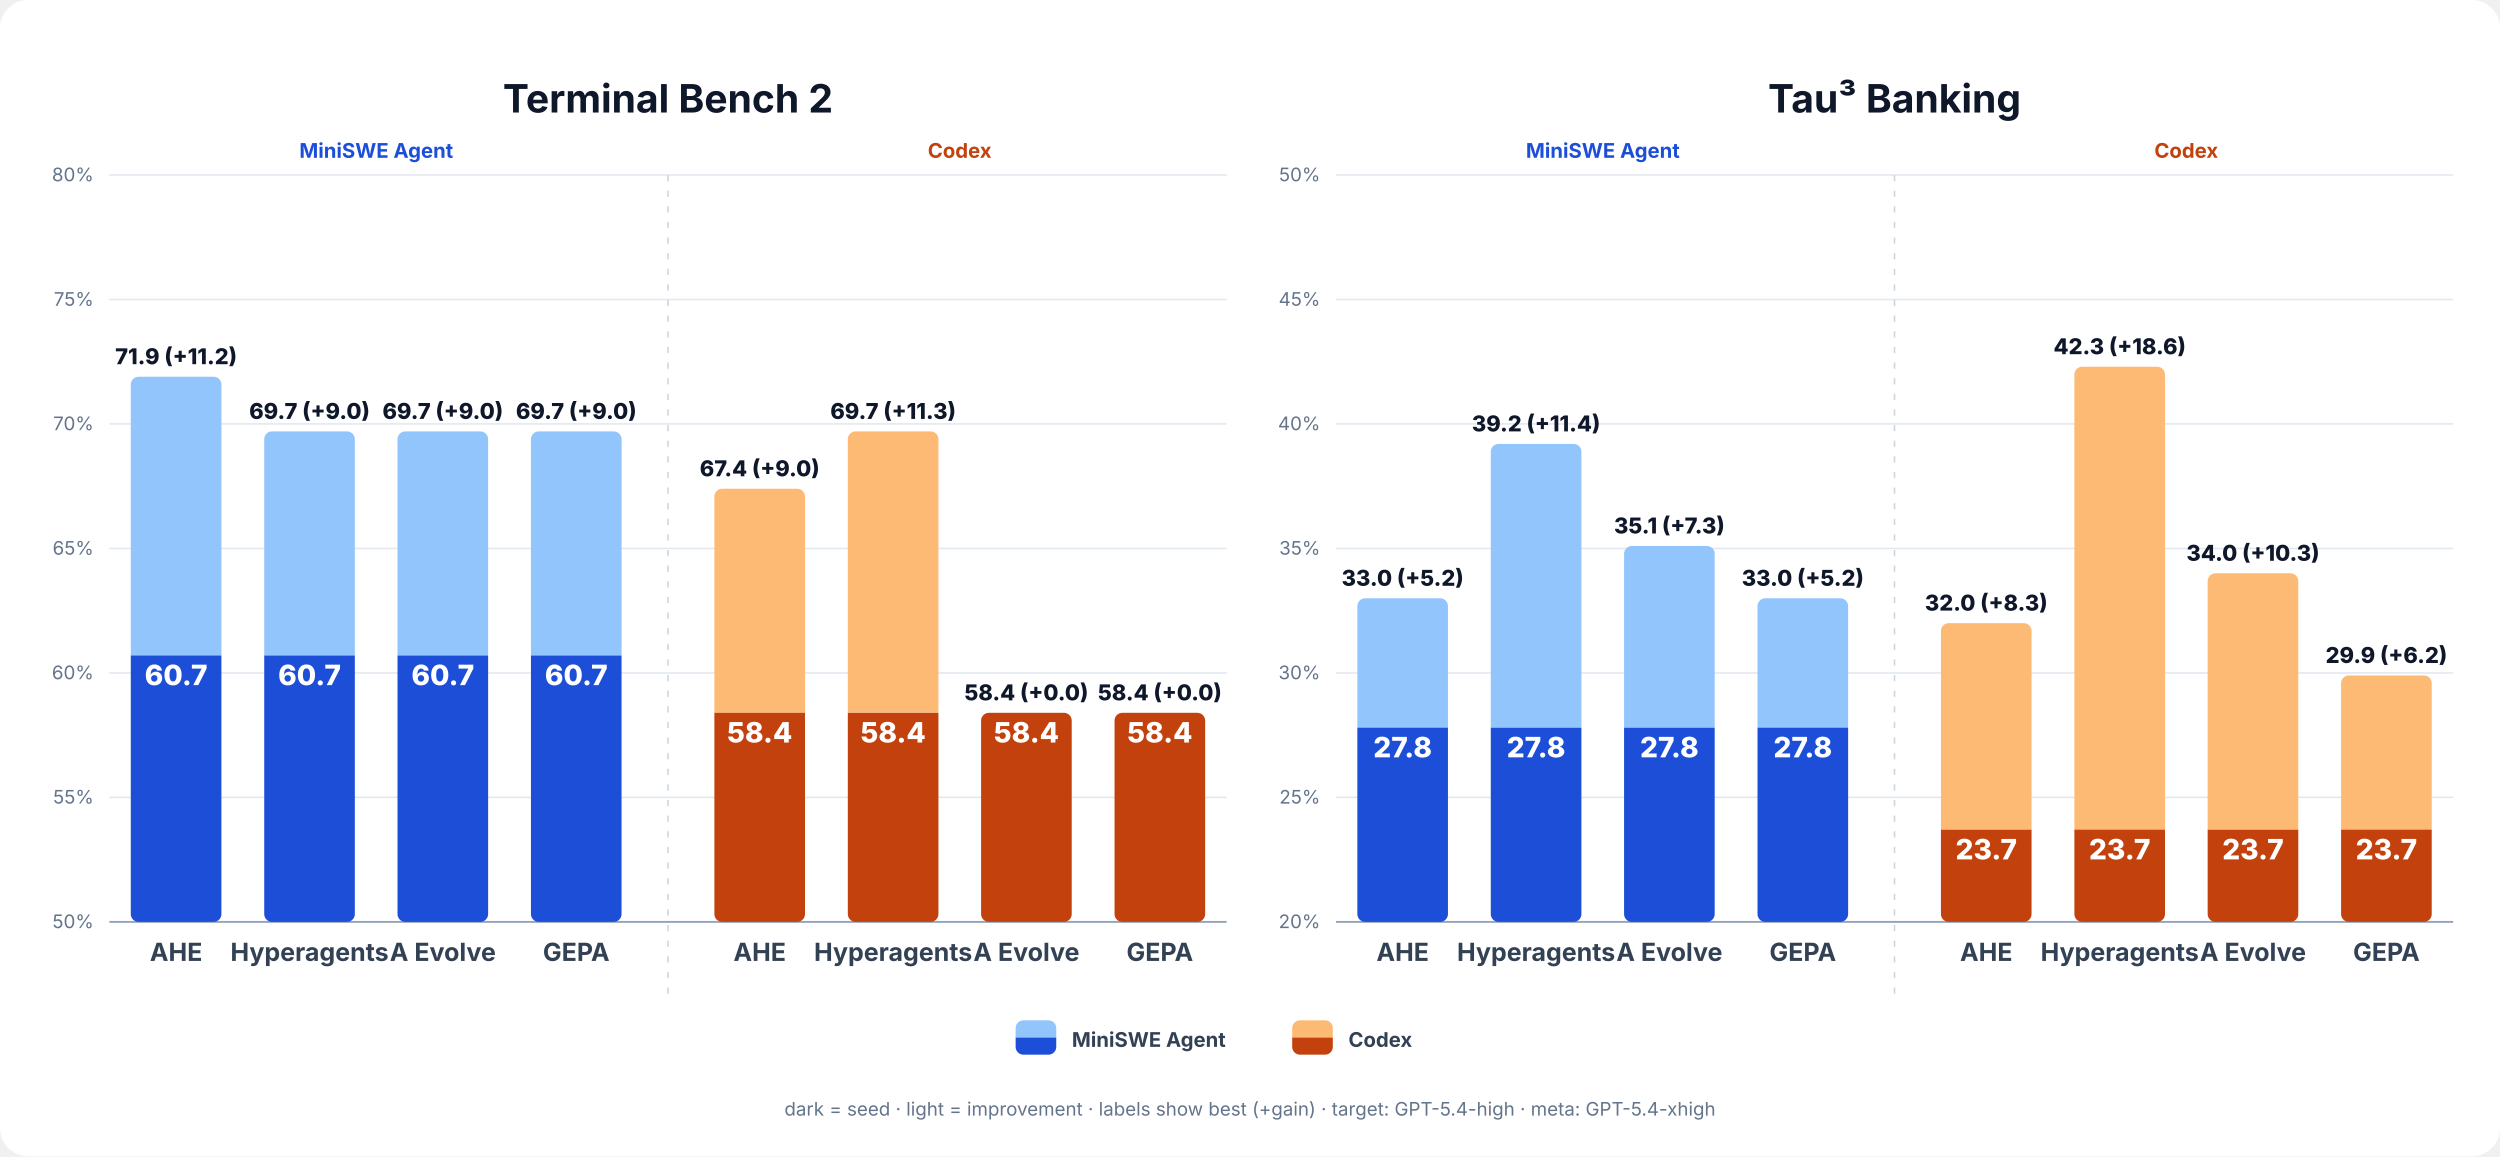
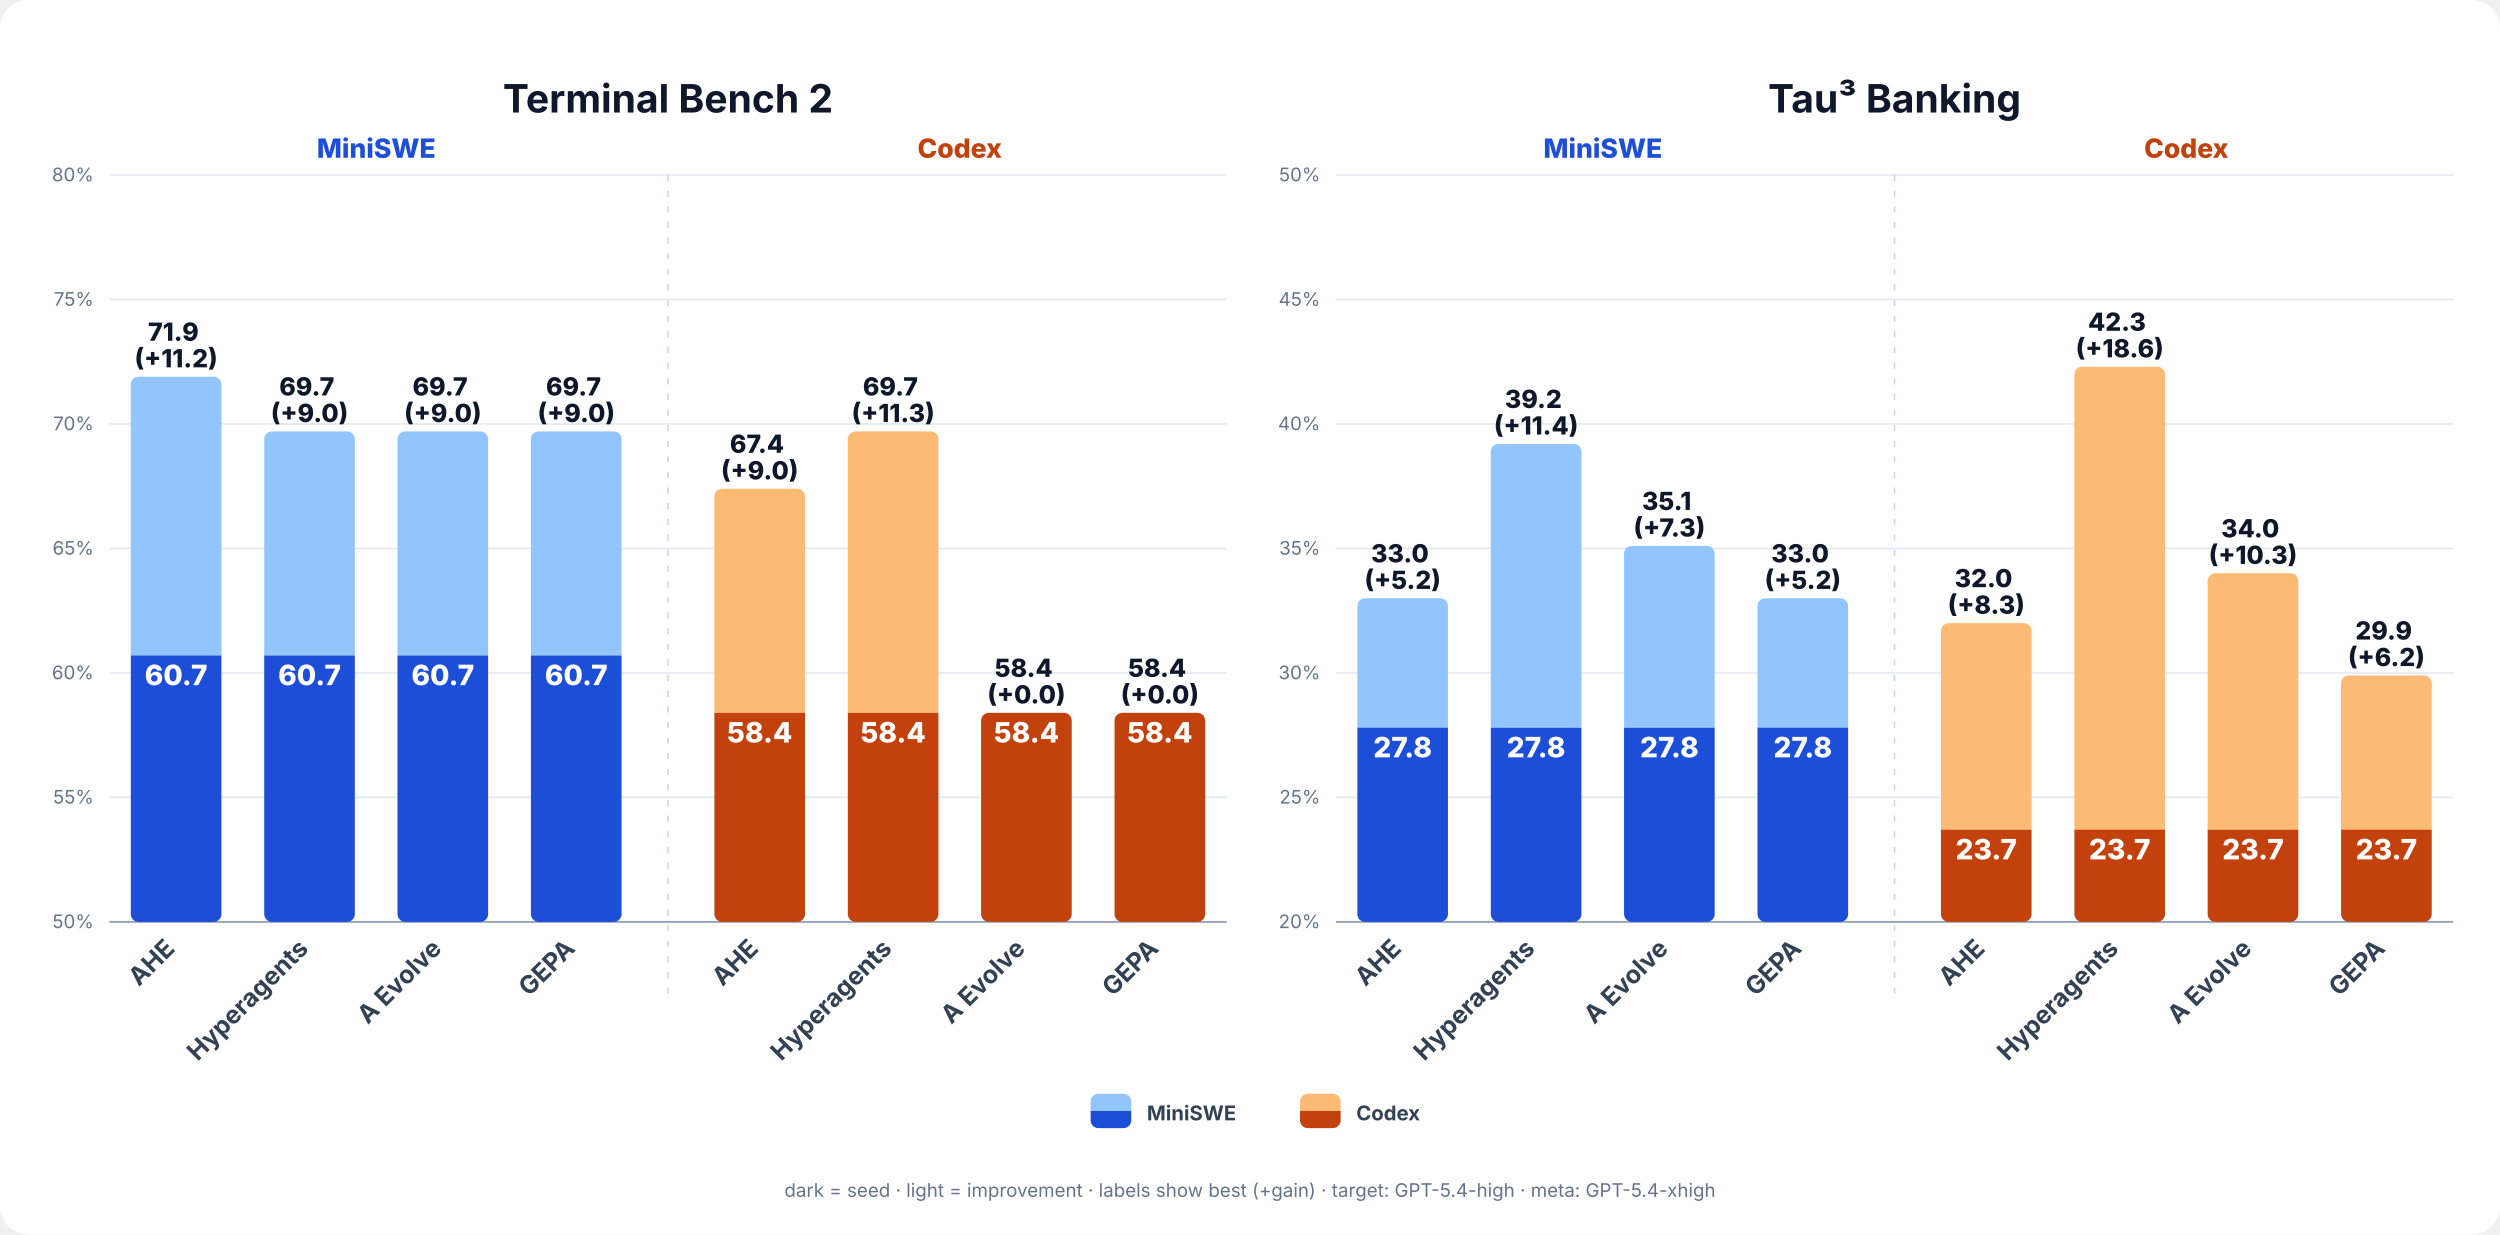
- <svg xmlns="http://www.w3.org/2000/svg" width="1600" height="740" viewBox="0 0 1600 740" role="img" aria-labelledby="title desc">
-   <rect width="1600" height="740" rx="18" fill="#FFFFFF" />
-   <style>text{font-family:Inter,ui-sans-serif,system-ui,-apple-system,BlinkMacSystemFont,"Segoe UI",sans-serif}.title{font-size:25px;font-weight:750;fill:#0F172A}.axis{font-size:12px;fill:#64748B}.method{font-size:16px;font-weight:750;fill:#334155}.seed{font-size:18px;font-weight:800;fill:#FFFFFF}.best{font-size:14px;font-weight:800;fill:#0F172A}.agent{font-size:13px;font-weight:750}.legend{font-size:13px;font-weight:650;fill:#334155}.note{font-size:12px;fill:#64748B}</style>
+ <svg xmlns="http://www.w3.org/2000/svg" width="1600" height="790" viewBox="0 0 1600 790" role="img" aria-labelledby="title desc">
+   <rect width="1600" height="790" rx="18" fill="#FFFFFF" />
+   <style>text{font-family:Inter,ui-sans-serif,system-ui,-apple-system,BlinkMacSystemFont,"Segoe UI",sans-serif}.title{font-size:25px;font-weight:750;fill:#0F172A}.axis{font-size:12px;fill:#64748B}.method{font-size:16px;font-weight:750;fill:#334155}.seed{font-size:18px;font-weight:800;fill:#FFFFFF}.best{font-size:16px;font-weight:800;fill:#0F172A}.agent{font-size:17px;font-weight:800}.legend{font-size:13px;font-weight:650;fill:#334155}.note{font-size:12px;fill:#64748B}</style>
  <text class="title" x="427.5" y="72" text-anchor="middle">Terminal Bench 2</text>
  <line x1="70.0" y1="590.0" x2="785.0" y2="590.0" stroke="#E2E8F0" />
  <text class="axis" x="60.0" y="594.0" text-anchor="end">50%</text>
  <line x1="70.0" y1="510.3" x2="785.0" y2="510.3" stroke="#E2E8F0" />
  <text class="axis" x="60.0" y="514.3" text-anchor="end">55%</text>
  <line x1="70.0" y1="430.7" x2="785.0" y2="430.7" stroke="#E2E8F0" />
  <text class="axis" x="60.0" y="434.7" text-anchor="end">60%</text>
  <line x1="70.0" y1="351.0" x2="785.0" y2="351.0" stroke="#E2E8F0" />
  <text class="axis" x="60.0" y="355.0" text-anchor="end">65%</text>
  <line x1="70.0" y1="271.3" x2="785.0" y2="271.3" stroke="#E2E8F0" />
  <text class="axis" x="60.0" y="275.3" text-anchor="end">70%</text>
  <line x1="70.0" y1="191.7" x2="785.0" y2="191.7" stroke="#E2E8F0" />
  <text class="axis" x="60.0" y="195.7" text-anchor="end">75%</text>
  <line x1="70.0" y1="112.0" x2="785.0" y2="112.0" stroke="#E2E8F0" />
  <text class="axis" x="60.0" y="116.0" text-anchor="end">80%</text>
  <line x1="70.0" y1="590" x2="785.0" y2="590" stroke="#94A3B8" stroke-width="1.2" />
  <line x1="427.5" y1="112" x2="427.5" y2="637" stroke="#CBD5E1" stroke-dasharray="4 6" />
-   <text class="agent" x="240.8" y="101" text-anchor="middle" fill="#1D4ED8">MiniSWE Agent</text>
+   <text class="agent" x="240.8" y="101" text-anchor="middle" fill="#1D4ED8">MiniSWE</text>
  <defs>
    <clipPath id="b-0-0-0">
      <rect x="83.7" y="241.1" width="58" height="348.9" rx="5" />
    </clipPath>
  </defs>
  <g clip-path="url(#b-0-0-0)">
    <rect x="83.7" y="241.1" width="58" height="178.5" fill="#93C5FD" />
    <rect x="83.7" y="419.5" width="58" height="170.5" fill="#1D4ED8" />
  </g>
  <text class="seed" x="112.7" y="438.5" text-anchor="middle">60.7</text>
-   <text class="best" x="112.7" y="233.1" text-anchor="middle">71.9 (+11.2)</text>
-   <text class="method" x="112.7" y="615" text-anchor="middle">AHE</text>
+   <text class="best" x="112.7" y="218.1" text-anchor="middle">
+     <tspan x="112.7">71.9</tspan>
+     <tspan x="112.7" dy="17">(+11.2)</tspan>
+   </text>
+   <text class="method" x="112.7" y="608" text-anchor="end" transform="rotate(-45 112.7 608)">AHE</text>
  <defs>
    <clipPath id="b-0-0-1">
      <rect x="169.1" y="276.1" width="58" height="313.9" rx="5" />
    </clipPath>
  </defs>
  <g clip-path="url(#b-0-0-1)">
    <rect x="169.1" y="276.1" width="58" height="143.4" fill="#93C5FD" />
    <rect x="169.1" y="419.5" width="58" height="170.5" fill="#1D4ED8" />
  </g>
  <text class="seed" x="198.1" y="438.5" text-anchor="middle">60.7</text>
-   <text class="best" x="198.1" y="268.1" text-anchor="middle">69.7 (+9.0)</text>
-   <text class="method" x="198.1" y="615" text-anchor="middle">Hyperagents</text>
+   <text class="best" x="198.1" y="253.1" text-anchor="middle">
+     <tspan x="198.1">69.7</tspan>
+     <tspan x="198.1" dy="17">(+9.0)</tspan>
+   </text>
+   <text class="method" x="198.1" y="608" text-anchor="end" transform="rotate(-45 198.1 608)">Hyperagents</text>
  <defs>
    <clipPath id="b-0-0-2">
      <rect x="254.4" y="276.1" width="58" height="313.9" rx="5" />
    </clipPath>
  </defs>
  <g clip-path="url(#b-0-0-2)">
    <rect x="254.4" y="276.1" width="58" height="143.4" fill="#93C5FD" />
    <rect x="254.4" y="419.5" width="58" height="170.5" fill="#1D4ED8" />
  </g>
  <text class="seed" x="283.4" y="438.5" text-anchor="middle">60.7</text>
-   <text class="best" x="283.4" y="268.1" text-anchor="middle">69.7 (+9.0)</text>
-   <text class="method" x="283.4" y="615" text-anchor="middle">A Evolve</text>
+   <text class="best" x="283.4" y="253.1" text-anchor="middle">
+     <tspan x="283.4">69.7</tspan>
+     <tspan x="283.4" dy="17">(+9.0)</tspan>
+   </text>
+   <text class="method" x="283.4" y="608" text-anchor="end" transform="rotate(-45 283.4 608)">A Evolve</text>
  <defs>
    <clipPath id="b-0-0-3">
      <rect x="339.8" y="276.1" width="58" height="313.9" rx="5" />
    </clipPath>
  </defs>
  <g clip-path="url(#b-0-0-3)">
    <rect x="339.8" y="276.1" width="58" height="143.4" fill="#93C5FD" />
    <rect x="339.8" y="419.5" width="58" height="170.5" fill="#1D4ED8" />
  </g>
  <text class="seed" x="368.8" y="438.5" text-anchor="middle">60.7</text>
-   <text class="best" x="368.8" y="268.1" text-anchor="middle">69.7 (+9.0)</text>
-   <text class="method" x="368.8" y="615" text-anchor="middle">GEPA</text>
+   <text class="best" x="368.8" y="253.1" text-anchor="middle">
+     <tspan x="368.8">69.7</tspan>
+     <tspan x="368.8" dy="17">(+9.0)</tspan>
+   </text>
+   <text class="method" x="368.8" y="608" text-anchor="end" transform="rotate(-45 368.8 608)">GEPA</text>
  <text class="agent" x="614.2" y="101" text-anchor="middle" fill="#C2410C">Codex</text>
  <defs>
    <clipPath id="b-0-1-0">
      <rect x="457.2" y="312.8" width="58" height="277.2" rx="5" />
    </clipPath>
  </defs>
  <g clip-path="url(#b-0-1-0)">
    <rect x="457.2" y="312.8" width="58" height="143.4" fill="#FDBA74" />
    <rect x="457.2" y="456.2" width="58" height="133.8" fill="#C2410C" />
  </g>
  <text class="seed" x="486.2" y="475.2" text-anchor="middle">58.4</text>
-   <text class="best" x="486.2" y="304.8" text-anchor="middle">67.4 (+9.0)</text>
-   <text class="method" x="486.2" y="615" text-anchor="middle">AHE</text>
+   <text class="best" x="486.2" y="289.8" text-anchor="middle">
+     <tspan x="486.2">67.4</tspan>
+     <tspan x="486.2" dy="17">(+9.0)</tspan>
+   </text>
+   <text class="method" x="486.2" y="608" text-anchor="end" transform="rotate(-45 486.2 608)">AHE</text>
  <defs>
    <clipPath id="b-0-1-1">
      <rect x="542.6" y="276.1" width="58" height="313.9" rx="5" />
    </clipPath>
  </defs>
  <g clip-path="url(#b-0-1-1)">
    <rect x="542.6" y="276.1" width="58" height="180.0" fill="#FDBA74" />
    <rect x="542.6" y="456.2" width="58" height="133.8" fill="#C2410C" />
  </g>
  <text class="seed" x="571.6" y="475.2" text-anchor="middle">58.4</text>
-   <text class="best" x="571.6" y="268.1" text-anchor="middle">69.7 (+11.3)</text>
-   <text class="method" x="571.6" y="615" text-anchor="middle">Hyperagents</text>
+   <text class="best" x="571.6" y="253.1" text-anchor="middle">
+     <tspan x="571.6">69.7</tspan>
+     <tspan x="571.6" dy="17">(+11.3)</tspan>
+   </text>
+   <text class="method" x="571.6" y="608" text-anchor="end" transform="rotate(-45 571.6 608)">Hyperagents</text>
  <defs>
    <clipPath id="b-0-1-2">
      <rect x="627.9" y="456.2" width="58" height="133.8" rx="5" />
    </clipPath>
  </defs>
  <g clip-path="url(#b-0-1-2)">
    <rect x="627.9" y="456.2" width="58" height="0.0" fill="#FDBA74" />
    <rect x="627.9" y="456.2" width="58" height="133.8" fill="#C2410C" />
  </g>
  <text class="seed" x="656.9" y="475.2" text-anchor="middle">58.4</text>
-   <text class="best" x="656.9" y="448.2" text-anchor="middle">58.4 (+0.0)</text>
-   <text class="method" x="656.9" y="615" text-anchor="middle">A Evolve</text>
+   <text class="best" x="656.9" y="433.2" text-anchor="middle">
+     <tspan x="656.9">58.4</tspan>
+     <tspan x="656.9" dy="17">(+0.0)</tspan>
+   </text>
+   <text class="method" x="656.9" y="608" text-anchor="end" transform="rotate(-45 656.9 608)">A Evolve</text>
  <defs>
    <clipPath id="b-0-1-3">
      <rect x="713.3" y="456.2" width="58" height="133.8" rx="5" />
    </clipPath>
  </defs>
  <g clip-path="url(#b-0-1-3)">
    <rect x="713.3" y="456.2" width="58" height="0.0" fill="#FDBA74" />
    <rect x="713.3" y="456.2" width="58" height="133.8" fill="#C2410C" />
  </g>
  <text class="seed" x="742.3" y="475.2" text-anchor="middle">58.4</text>
-   <text class="best" x="742.3" y="448.2" text-anchor="middle">58.4 (+0.0)</text>
-   <text class="method" x="742.3" y="615" text-anchor="middle">GEPA</text>
+   <text class="best" x="742.3" y="433.2" text-anchor="middle">
+     <tspan x="742.3">58.4</tspan>
+     <tspan x="742.3" dy="17">(+0.0)</tspan>
+   </text>
+   <text class="method" x="742.3" y="608" text-anchor="end" transform="rotate(-45 742.3 608)">GEPA</text>
  <text class="title" x="1212.5" y="72" text-anchor="middle">Tau³ Banking</text>
  <line x1="855.0" y1="590.0" x2="1570.0" y2="590.0" stroke="#E2E8F0" />
  <text class="axis" x="845.0" y="594.0" text-anchor="end">20%</text>
  <line x1="855.0" y1="510.3" x2="1570.0" y2="510.3" stroke="#E2E8F0" />
  <text class="axis" x="845.0" y="514.3" text-anchor="end">25%</text>
  <line x1="855.0" y1="430.7" x2="1570.0" y2="430.7" stroke="#E2E8F0" />
  <text class="axis" x="845.0" y="434.7" text-anchor="end">30%</text>
  <line x1="855.0" y1="351.0" x2="1570.0" y2="351.0" stroke="#E2E8F0" />
  <text class="axis" x="845.0" y="355.0" text-anchor="end">35%</text>
  <line x1="855.0" y1="271.3" x2="1570.0" y2="271.3" stroke="#E2E8F0" />
  <text class="axis" x="845.0" y="275.3" text-anchor="end">40%</text>
  <line x1="855.0" y1="191.7" x2="1570.0" y2="191.7" stroke="#E2E8F0" />
  <text class="axis" x="845.0" y="195.7" text-anchor="end">45%</text>
  <line x1="855.0" y1="112.0" x2="1570.0" y2="112.0" stroke="#E2E8F0" />
  <text class="axis" x="845.0" y="116.0" text-anchor="end">50%</text>
  <line x1="855.0" y1="590" x2="1570.0" y2="590" stroke="#94A3B8" stroke-width="1.2" />
  <line x1="1212.5" y1="112" x2="1212.5" y2="637" stroke="#CBD5E1" stroke-dasharray="4 6" />
-   <text class="agent" x="1025.8" y="101" text-anchor="middle" fill="#1D4ED8">MiniSWE Agent</text>
+   <text class="agent" x="1025.8" y="101" text-anchor="middle" fill="#1D4ED8">MiniSWE</text>
  <defs>
    <clipPath id="b-1-0-0">
      <rect x="868.7" y="382.9" width="58" height="207.1" rx="5" />
    </clipPath>
  </defs>
  <g clip-path="url(#b-1-0-0)">
    <rect x="868.7" y="382.9" width="58" height="82.9" fill="#93C5FD" />
    <rect x="868.7" y="465.7" width="58" height="124.3" fill="#1D4ED8" />
  </g>
  <text class="seed" x="897.7" y="484.7" text-anchor="middle">27.8</text>
-   <text class="best" x="897.7" y="374.9" text-anchor="middle">33.0 (+5.2)</text>
-   <text class="method" x="897.7" y="615" text-anchor="middle">AHE</text>
+   <text class="best" x="897.7" y="359.9" text-anchor="middle">
+     <tspan x="897.7">33.0</tspan>
+     <tspan x="897.7" dy="17">(+5.2)</tspan>
+   </text>
+   <text class="method" x="897.7" y="608" text-anchor="end" transform="rotate(-45 897.7 608)">AHE</text>
  <defs>
    <clipPath id="b-1-0-1">
      <rect x="954.1" y="284.1" width="58" height="305.9" rx="5" />
    </clipPath>
  </defs>
  <g clip-path="url(#b-1-0-1)">
    <rect x="954.1" y="284.1" width="58" height="181.6" fill="#93C5FD" />
    <rect x="954.1" y="465.7" width="58" height="124.3" fill="#1D4ED8" />
  </g>
  <text class="seed" x="983.1" y="484.7" text-anchor="middle">27.8</text>
-   <text class="best" x="983.1" y="276.1" text-anchor="middle">39.2 (+11.4)</text>
-   <text class="method" x="983.1" y="615" text-anchor="middle">Hyperagents</text>
+   <text class="best" x="983.1" y="261.1" text-anchor="middle">
+     <tspan x="983.1">39.2</tspan>
+     <tspan x="983.1" dy="17">(+11.4)</tspan>
+   </text>
+   <text class="method" x="983.1" y="608" text-anchor="end" transform="rotate(-45 983.1 608)">Hyperagents</text>
  <defs>
    <clipPath id="b-1-0-2">
      <rect x="1039.4" y="349.4" width="58" height="240.6" rx="5" />
    </clipPath>
  </defs>
  <g clip-path="url(#b-1-0-2)">
    <rect x="1039.4" y="349.4" width="58" height="116.3" fill="#93C5FD" />
    <rect x="1039.4" y="465.7" width="58" height="124.3" fill="#1D4ED8" />
  </g>
  <text class="seed" x="1068.4" y="484.7" text-anchor="middle">27.8</text>
-   <text class="best" x="1068.4" y="341.4" text-anchor="middle">35.1 (+7.3)</text>
-   <text class="method" x="1068.4" y="615" text-anchor="middle">A Evolve</text>
+   <text class="best" x="1068.4" y="326.4" text-anchor="middle">
+     <tspan x="1068.4">35.1</tspan>
+     <tspan x="1068.4" dy="17">(+7.3)</tspan>
+   </text>
+   <text class="method" x="1068.4" y="608" text-anchor="end" transform="rotate(-45 1068.4 608)">A Evolve</text>
  <defs>
    <clipPath id="b-1-0-3">
      <rect x="1124.8" y="382.9" width="58" height="207.1" rx="5" />
    </clipPath>
  </defs>
  <g clip-path="url(#b-1-0-3)">
    <rect x="1124.8" y="382.9" width="58" height="82.9" fill="#93C5FD" />
    <rect x="1124.8" y="465.7" width="58" height="124.3" fill="#1D4ED8" />
  </g>
  <text class="seed" x="1153.8" y="484.7" text-anchor="middle">27.8</text>
-   <text class="best" x="1153.8" y="374.9" text-anchor="middle">33.0 (+5.2)</text>
-   <text class="method" x="1153.8" y="615" text-anchor="middle">GEPA</text>
+   <text class="best" x="1153.8" y="359.9" text-anchor="middle">
+     <tspan x="1153.8">33.0</tspan>
+     <tspan x="1153.8" dy="17">(+5.2)</tspan>
+   </text>
+   <text class="method" x="1153.8" y="608" text-anchor="end" transform="rotate(-45 1153.8 608)">GEPA</text>
  <text class="agent" x="1399.2" y="101" text-anchor="middle" fill="#C2410C">Codex</text>
  <defs>
    <clipPath id="b-1-1-0">
      <rect x="1242.2" y="398.8" width="58" height="191.2" rx="5" />
    </clipPath>
  </defs>
  <g clip-path="url(#b-1-1-0)">
    <rect x="1242.2" y="398.8" width="58" height="132.2" fill="#FDBA74" />
    <rect x="1242.2" y="531.0" width="58" height="59.0" fill="#C2410C" />
  </g>
  <text class="seed" x="1271.2" y="550.0" text-anchor="middle">23.7</text>
-   <text class="best" x="1271.2" y="390.8" text-anchor="middle">32.0 (+8.3)</text>
-   <text class="method" x="1271.2" y="615" text-anchor="middle">AHE</text>
+   <text class="best" x="1271.2" y="375.8" text-anchor="middle">
+     <tspan x="1271.2">32.0</tspan>
+     <tspan x="1271.2" dy="17">(+8.3)</tspan>
+   </text>
+   <text class="method" x="1271.2" y="608" text-anchor="end" transform="rotate(-45 1271.2 608)">AHE</text>
  <defs>
    <clipPath id="b-1-1-1">
      <rect x="1327.6" y="234.7" width="58" height="355.3" rx="5" />
    </clipPath>
  </defs>
  <g clip-path="url(#b-1-1-1)">
    <rect x="1327.6" y="234.7" width="58" height="296.4" fill="#FDBA74" />
    <rect x="1327.6" y="531.0" width="58" height="59.0" fill="#C2410C" />
  </g>
  <text class="seed" x="1356.6" y="550.0" text-anchor="middle">23.7</text>
-   <text class="best" x="1356.6" y="226.7" text-anchor="middle">42.3 (+18.6)</text>
-   <text class="method" x="1356.6" y="615" text-anchor="middle">Hyperagents</text>
+   <text class="best" x="1356.6" y="211.7" text-anchor="middle">
+     <tspan x="1356.6">42.3</tspan>
+     <tspan x="1356.6" dy="17">(+18.6)</tspan>
+   </text>
+   <text class="method" x="1356.6" y="608" text-anchor="end" transform="rotate(-45 1356.6 608)">Hyperagents</text>
  <defs>
    <clipPath id="b-1-1-2">
      <rect x="1412.9" y="366.9" width="58" height="223.1" rx="5" />
    </clipPath>
  </defs>
  <g clip-path="url(#b-1-1-2)">
    <rect x="1412.9" y="366.9" width="58" height="164.1" fill="#FDBA74" />
    <rect x="1412.9" y="531.0" width="58" height="59.0" fill="#C2410C" />
  </g>
  <text class="seed" x="1441.9" y="550.0" text-anchor="middle">23.7</text>
-   <text class="best" x="1441.9" y="358.9" text-anchor="middle">34.0 (+10.3)</text>
-   <text class="method" x="1441.9" y="615" text-anchor="middle">A Evolve</text>
+   <text class="best" x="1441.9" y="343.9" text-anchor="middle">
+     <tspan x="1441.9">34.0</tspan>
+     <tspan x="1441.9" dy="17">(+10.3)</tspan>
+   </text>
+   <text class="method" x="1441.9" y="608" text-anchor="end" transform="rotate(-45 1441.9 608)">A Evolve</text>
  <defs>
    <clipPath id="b-1-1-3">
      <rect x="1498.3" y="432.3" width="58" height="157.7" rx="5" />
    </clipPath>
  </defs>
  <g clip-path="url(#b-1-1-3)">
    <rect x="1498.3" y="432.3" width="58" height="98.8" fill="#FDBA74" />
    <rect x="1498.3" y="531.0" width="58" height="59.0" fill="#C2410C" />
  </g>
  <text class="seed" x="1527.3" y="550.0" text-anchor="middle">23.7</text>
-   <text class="best" x="1527.3" y="424.3" text-anchor="middle">29.9 (+6.2)</text>
-   <text class="method" x="1527.3" y="615" text-anchor="middle">GEPA</text>
+   <text class="best" x="1527.3" y="409.3" text-anchor="middle">
+     <tspan x="1527.3">29.9</tspan>
+     <tspan x="1527.3" dy="17">(+6.2)</tspan>
+   </text>
+   <text class="method" x="1527.3" y="608" text-anchor="end" transform="rotate(-45 1527.3 608)">GEPA</text>
  <defs>
    <clipPath id="legend-0">
-       <rect x="650" y="653" width="26" height="22" rx="5" />
+       <rect x="698" y="700" width="26" height="22" rx="5" />
    </clipPath>
  </defs>
  <g clip-path="url(#legend-0)">
-     <rect x="650" y="653" width="26" height="11" fill="#93C5FD" />
-     <rect x="650" y="664" width="26" height="11" fill="#1D4ED8" />
-   </g>
-   <text class="legend" x="686" y="670">MiniSWE Agent</text>
+     <rect x="698" y="700" width="26" height="11" fill="#93C5FD" />
+     <rect x="698" y="711" width="26" height="11" fill="#1D4ED8" />
+   </g>
+   <text class="legend" x="734" y="717">MiniSWE</text>
  <defs>
    <clipPath id="legend-1">
-       <rect x="827" y="653" width="26" height="22" rx="5" />
+       <rect x="832" y="700" width="26" height="22" rx="5" />
    </clipPath>
  </defs>
  <g clip-path="url(#legend-1)">
-     <rect x="827" y="653" width="26" height="11" fill="#FDBA74" />
-     <rect x="827" y="664" width="26" height="11" fill="#C2410C" />
-   </g>
-   <text class="legend" x="863" y="670">Codex</text>
-   <text class="note" x="800" y="714" text-anchor="middle">dark = seed · light = improvement · labels show best (+gain) · target: GPT-5.4-high · meta: GPT-5.4-xhigh</text>
+     <rect x="832" y="700" width="26" height="11" fill="#FDBA74" />
+     <rect x="832" y="711" width="26" height="11" fill="#C2410C" />
+   </g>
+   <text class="legend" x="868" y="717">Codex</text>
+   <text class="note" x="800" y="766" text-anchor="middle">dark = seed · light = improvement · labels show best (+gain) · target: GPT-5.4-high · meta: GPT-5.4-xhigh</text>
</svg>
